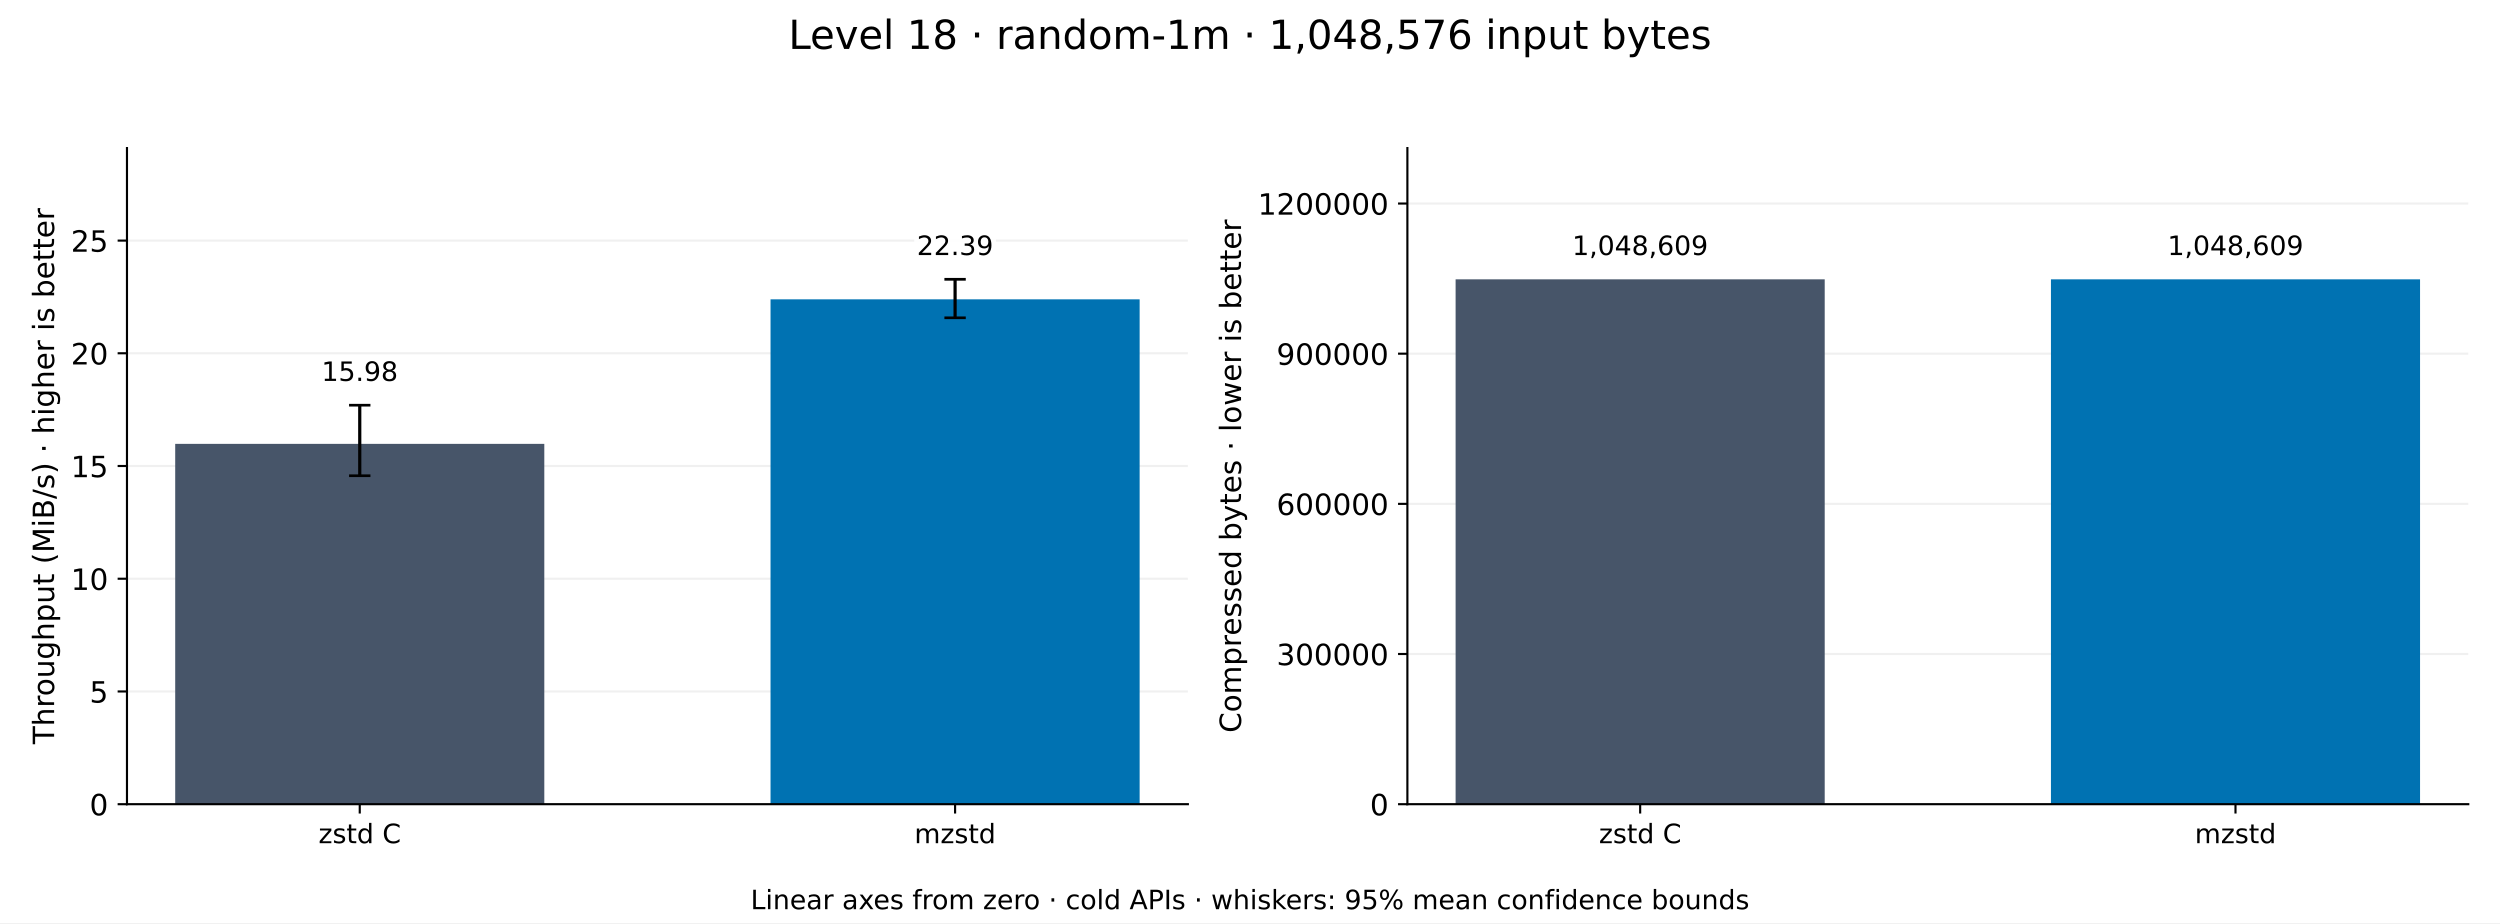
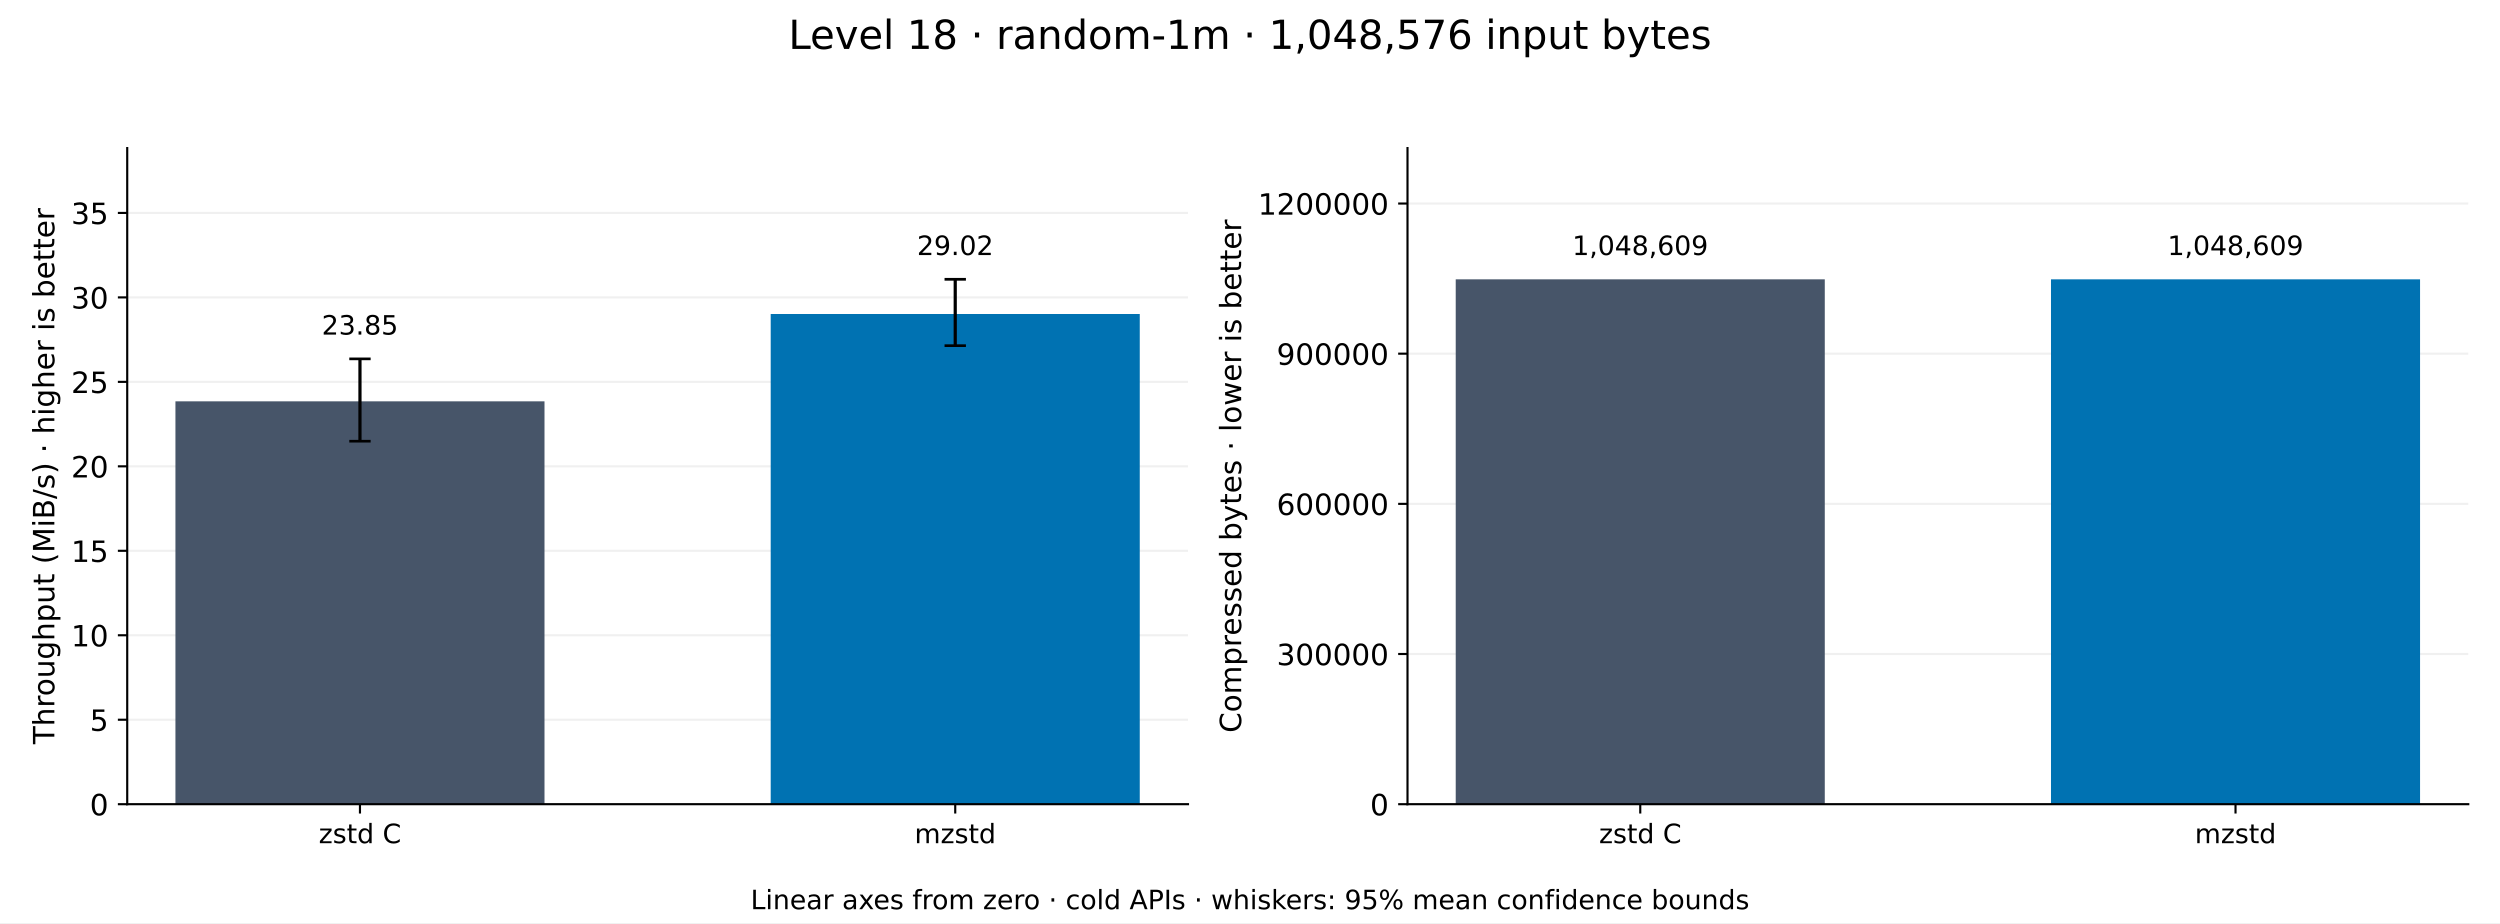
<svg xmlns="http://www.w3.org/2000/svg" xmlns:xlink="http://www.w3.org/1999/xlink" width="936pt" height="345.6pt" viewBox="0 0 936 345.6" version="1.1">
  <defs>
    <style type="text/css">*{stroke-linejoin: round; stroke-linecap: butt}</style>
  </defs>
  <g id="figure_1">
    <g id="patch_1">
      <path d="M 0 345.6 L 936 345.6 L 936 0 L 0 0 z " style="fill: #ffffff" />
    </g>
    <g id="axes_1">
      <g id="patch_2">
-         <path d="M 47.54 301.088 L 444.735 301.088 L 444.735 55.44 L 47.54 55.44 z " style="fill: #ffffff" />
+         <path d="M 47.63 301.088 L 444.78 301.088 L 444.78 55.44 L 47.63 55.44 z " style="fill: #ffffff" />
      </g>
      <g id="matplotlib.axis_1">
        <g id="xtick_1">
          <g id="line2d_1">
            <defs>
              <path id="mcbfd24ea1b" d="M 0 0 L 0 3.5 " style="stroke: #000000; stroke-width: 0.8" />
            </defs>
            <g>
-               <use xlink:href="#mcbfd24ea1b" x="134.691" y="301.088" style="stroke: #000000; stroke-width: 0.8" />
+               <use xlink:href="#mcbfd24ea1b" x="134.771" y="301.088" style="stroke: #000000; stroke-width: 0.8" />
            </g>
          </g>
          <g id="text_1">
-             <text style="font-size: 10px; font-family: 'DejaVu Sans', 'Bitstream Vera Sans', 'Computer Modern Sans Serif', 'Lucida Grande', 'Verdana', 'Geneva', 'Lucid', 'Arial', 'Helvetica', 'Avant Garde', sans-serif; text-anchor: middle" x="134.691" y="315.686" transform="rotate(-0 134.6911 315.6864)">zstd C</text>
+             <text style="font-size: 10px; font-family: 'DejaVu Sans', 'Bitstream Vera Sans', 'Computer Modern Sans Serif', 'Lucida Grande', 'Verdana', 'Geneva', 'Lucid', 'Arial', 'Helvetica', 'Avant Garde', sans-serif; text-anchor: middle" x="134.771" y="315.686" transform="rotate(-0 134.7712 315.6864)">zstd C</text>
          </g>
        </g>
        <g id="xtick_2">
          <g id="line2d_2">
            <g>
-               <use xlink:href="#mcbfd24ea1b" x="357.584" y="301.088" style="stroke: #000000; stroke-width: 0.8" />
+               <use xlink:href="#mcbfd24ea1b" x="357.639" y="301.088" style="stroke: #000000; stroke-width: 0.8" />
            </g>
          </g>
          <g id="text_2">
-             <text style="font-size: 10px; font-family: 'DejaVu Sans', 'Bitstream Vera Sans', 'Computer Modern Sans Serif', 'Lucida Grande', 'Verdana', 'Geneva', 'Lucid', 'Arial', 'Helvetica', 'Avant Garde', sans-serif; text-anchor: middle" x="357.584" y="315.686" transform="rotate(-0 357.5839 315.6864)">mzstd</text>
+             <text style="font-size: 10px; font-family: 'DejaVu Sans', 'Bitstream Vera Sans', 'Computer Modern Sans Serif', 'Lucida Grande', 'Verdana', 'Geneva', 'Lucid', 'Arial', 'Helvetica', 'Avant Garde', sans-serif; text-anchor: middle" x="357.639" y="315.686" transform="rotate(-0 357.6388 315.6864)">mzstd</text>
          </g>
        </g>
      </g>
      <g id="matplotlib.axis_2">
        <g id="ytick_1">
          <g id="line2d_3">
-             <path d="M 47.54 301.088 L 444.735 301.088 " clip-path="url(#p8812a8fbf5)" style="fill: none; stroke: #b0b0b0; stroke-opacity: 0.18; stroke-width: 0.8; stroke-linecap: square" />
+             <path d="M 47.63 301.088 L 444.78 301.088 " clip-path="url(#pbdffe51d3f)" style="fill: none; stroke: #b0b0b0; stroke-opacity: 0.18; stroke-width: 0.8; stroke-linecap: square" />
          </g>
          <g id="line2d_4">
            <defs>
              <path id="m862e928616" d="M 0 0 L -3.5 0 " style="stroke: #000000; stroke-width: 0.8" />
            </defs>
            <g>
-               <use xlink:href="#m862e928616" x="47.54" y="301.088" style="stroke: #000000; stroke-width: 0.8" />
+               <use xlink:href="#m862e928616" x="47.63" y="301.088" style="stroke: #000000; stroke-width: 0.8" />
            </g>
          </g>
          <g id="text_3">
-             <text style="font-size: 11px; font-family: 'DejaVu Sans', 'Bitstream Vera Sans', 'Computer Modern Sans Serif', 'Lucida Grande', 'Verdana', 'Geneva', 'Lucid', 'Arial', 'Helvetica', 'Avant Garde', sans-serif; text-anchor: end" x="40.54" y="305.267" transform="rotate(-0 40.54 305.2671)">0</text>
+             <text style="font-size: 11px; font-family: 'DejaVu Sans', 'Bitstream Vera Sans', 'Computer Modern Sans Serif', 'Lucida Grande', 'Verdana', 'Geneva', 'Lucid', 'Arial', 'Helvetica', 'Avant Garde', sans-serif; text-anchor: end" x="40.63" y="305.267" transform="rotate(-0 40.63 305.2671)">0</text>
          </g>
        </g>
        <g id="ytick_2">
          <g id="line2d_5">
-             <path d="M 47.54 258.884 L 444.735 258.884 " clip-path="url(#p8812a8fbf5)" style="fill: none; stroke: #b0b0b0; stroke-opacity: 0.18; stroke-width: 0.8; stroke-linecap: square" />
+             <path d="M 47.63 269.464 L 444.78 269.464 " clip-path="url(#pbdffe51d3f)" style="fill: none; stroke: #b0b0b0; stroke-opacity: 0.18; stroke-width: 0.8; stroke-linecap: square" />
          </g>
          <g id="line2d_6">
            <g>
-               <use xlink:href="#m862e928616" x="47.54" y="258.884" style="stroke: #000000; stroke-width: 0.8" />
+               <use xlink:href="#m862e928616" x="47.63" y="269.464" style="stroke: #000000; stroke-width: 0.8" />
            </g>
          </g>
          <g id="text_4">
-             <text style="font-size: 11px; font-family: 'DejaVu Sans', 'Bitstream Vera Sans', 'Computer Modern Sans Serif', 'Lucida Grande', 'Verdana', 'Geneva', 'Lucid', 'Arial', 'Helvetica', 'Avant Garde', sans-serif; text-anchor: end" x="40.54" y="263.063" transform="rotate(-0 40.54 263.0634)">5</text>
+             <text style="font-size: 11px; font-family: 'DejaVu Sans', 'Bitstream Vera Sans', 'Computer Modern Sans Serif', 'Lucida Grande', 'Verdana', 'Geneva', 'Lucid', 'Arial', 'Helvetica', 'Avant Garde', sans-serif; text-anchor: end" x="40.63" y="273.643" transform="rotate(-0 40.63 273.6432)">5</text>
          </g>
        </g>
        <g id="ytick_3">
          <g id="line2d_7">
-             <path d="M 47.54 216.681 L 444.735 216.681 " clip-path="url(#p8812a8fbf5)" style="fill: none; stroke: #b0b0b0; stroke-opacity: 0.18; stroke-width: 0.8; stroke-linecap: square" />
+             <path d="M 47.63 237.84 L 444.78 237.84 " clip-path="url(#pbdffe51d3f)" style="fill: none; stroke: #b0b0b0; stroke-opacity: 0.18; stroke-width: 0.8; stroke-linecap: square" />
          </g>
          <g id="line2d_8">
            <g>
-               <use xlink:href="#m862e928616" x="47.54" y="216.681" style="stroke: #000000; stroke-width: 0.8" />
+               <use xlink:href="#m862e928616" x="47.63" y="237.84" style="stroke: #000000; stroke-width: 0.8" />
            </g>
          </g>
          <g id="text_5">
-             <text style="font-size: 11px; font-family: 'DejaVu Sans', 'Bitstream Vera Sans', 'Computer Modern Sans Serif', 'Lucida Grande', 'Verdana', 'Geneva', 'Lucid', 'Arial', 'Helvetica', 'Avant Garde', sans-serif; text-anchor: end" x="40.54" y="220.86" transform="rotate(-0 40.54 220.8597)">10</text>
+             <text style="font-size: 11px; font-family: 'DejaVu Sans', 'Bitstream Vera Sans', 'Computer Modern Sans Serif', 'Lucida Grande', 'Verdana', 'Geneva', 'Lucid', 'Arial', 'Helvetica', 'Avant Garde', sans-serif; text-anchor: end" x="40.63" y="242.019" transform="rotate(-0 40.63 242.0193)">10</text>
          </g>
        </g>
        <g id="ytick_4">
          <g id="line2d_9">
-             <path d="M 47.54 174.477 L 444.735 174.477 " clip-path="url(#p8812a8fbf5)" style="fill: none; stroke: #b0b0b0; stroke-opacity: 0.18; stroke-width: 0.8; stroke-linecap: square" />
+             <path d="M 47.63 206.216 L 444.78 206.216 " clip-path="url(#pbdffe51d3f)" style="fill: none; stroke: #b0b0b0; stroke-opacity: 0.18; stroke-width: 0.8; stroke-linecap: square" />
          </g>
          <g id="line2d_10">
            <g>
-               <use xlink:href="#m862e928616" x="47.54" y="174.477" style="stroke: #000000; stroke-width: 0.8" />
+               <use xlink:href="#m862e928616" x="47.63" y="206.216" style="stroke: #000000; stroke-width: 0.8" />
            </g>
          </g>
          <g id="text_6">
-             <text style="font-size: 11px; font-family: 'DejaVu Sans', 'Bitstream Vera Sans', 'Computer Modern Sans Serif', 'Lucida Grande', 'Verdana', 'Geneva', 'Lucid', 'Arial', 'Helvetica', 'Avant Garde', sans-serif; text-anchor: end" x="40.54" y="178.656" transform="rotate(-0 40.54 178.6559)">15</text>
+             <text style="font-size: 11px; font-family: 'DejaVu Sans', 'Bitstream Vera Sans', 'Computer Modern Sans Serif', 'Lucida Grande', 'Verdana', 'Geneva', 'Lucid', 'Arial', 'Helvetica', 'Avant Garde', sans-serif; text-anchor: end" x="40.63" y="210.395" transform="rotate(-0 40.63 210.3954)">15</text>
          </g>
        </g>
        <g id="ytick_5">
          <g id="line2d_11">
-             <path d="M 47.54 132.273 L 444.735 132.273 " clip-path="url(#p8812a8fbf5)" style="fill: none; stroke: #b0b0b0; stroke-opacity: 0.18; stroke-width: 0.8; stroke-linecap: square" />
+             <path d="M 47.63 174.592 L 444.78 174.592 " clip-path="url(#pbdffe51d3f)" style="fill: none; stroke: #b0b0b0; stroke-opacity: 0.18; stroke-width: 0.8; stroke-linecap: square" />
          </g>
          <g id="line2d_12">
            <g>
-               <use xlink:href="#m862e928616" x="47.54" y="132.273" style="stroke: #000000; stroke-width: 0.8" />
+               <use xlink:href="#m862e928616" x="47.63" y="174.592" style="stroke: #000000; stroke-width: 0.8" />
            </g>
          </g>
          <g id="text_7">
-             <text style="font-size: 11px; font-family: 'DejaVu Sans', 'Bitstream Vera Sans', 'Computer Modern Sans Serif', 'Lucida Grande', 'Verdana', 'Geneva', 'Lucid', 'Arial', 'Helvetica', 'Avant Garde', sans-serif; text-anchor: end" x="40.54" y="136.452" transform="rotate(-0 40.54 136.4522)">20</text>
+             <text style="font-size: 11px; font-family: 'DejaVu Sans', 'Bitstream Vera Sans', 'Computer Modern Sans Serif', 'Lucida Grande', 'Verdana', 'Geneva', 'Lucid', 'Arial', 'Helvetica', 'Avant Garde', sans-serif; text-anchor: end" x="40.63" y="178.772" transform="rotate(-0 40.63 178.7715)">20</text>
          </g>
        </g>
        <g id="ytick_6">
          <g id="line2d_13">
-             <path d="M 47.54 90.069 L 444.735 90.069 " clip-path="url(#p8812a8fbf5)" style="fill: none; stroke: #b0b0b0; stroke-opacity: 0.18; stroke-width: 0.8; stroke-linecap: square" />
+             <path d="M 47.63 142.969 L 444.78 142.969 " clip-path="url(#pbdffe51d3f)" style="fill: none; stroke: #b0b0b0; stroke-opacity: 0.18; stroke-width: 0.8; stroke-linecap: square" />
          </g>
          <g id="line2d_14">
            <g>
-               <use xlink:href="#m862e928616" x="47.54" y="90.069" style="stroke: #000000; stroke-width: 0.8" />
+               <use xlink:href="#m862e928616" x="47.63" y="142.969" style="stroke: #000000; stroke-width: 0.8" />
            </g>
          </g>
          <g id="text_8">
-             <text style="font-size: 11px; font-family: 'DejaVu Sans', 'Bitstream Vera Sans', 'Computer Modern Sans Serif', 'Lucida Grande', 'Verdana', 'Geneva', 'Lucid', 'Arial', 'Helvetica', 'Avant Garde', sans-serif; text-anchor: end" x="40.54" y="94.248" transform="rotate(-0 40.54 94.24846)">25</text>
-           </g>
-         </g>
-         <g id="text_9">
-           <text style="font-size: 11px; font-family: 'DejaVu Sans', 'Bitstream Vera Sans', 'Computer Modern Sans Serif', 'Lucida Grande', 'Verdana', 'Geneva', 'Lucid', 'Arial', 'Helvetica', 'Avant Garde', sans-serif; text-anchor: middle" x="20.255" y="178.264" transform="rotate(-90 20.25484 178.264)">Throughput (MiB/s) · higher is better</text>
+             <text style="font-size: 11px; font-family: 'DejaVu Sans', 'Bitstream Vera Sans', 'Computer Modern Sans Serif', 'Lucida Grande', 'Verdana', 'Geneva', 'Lucid', 'Arial', 'Helvetica', 'Avant Garde', sans-serif; text-anchor: end" x="40.63" y="147.148" transform="rotate(-0 40.63 147.1476)">25</text>
+           </g>
+         </g>
+         <g id="ytick_7">
+           <g id="line2d_15">
+             <path d="M 47.63 111.345 L 444.78 111.345 " clip-path="url(#pbdffe51d3f)" style="fill: none; stroke: #b0b0b0; stroke-opacity: 0.18; stroke-width: 0.8; stroke-linecap: square" />
+           </g>
+           <g id="line2d_16">
+             <g>
+               <use xlink:href="#m862e928616" x="47.63" y="111.345" style="stroke: #000000; stroke-width: 0.8" />
+             </g>
+           </g>
+           <g id="text_9">
+             <text style="font-size: 11px; font-family: 'DejaVu Sans', 'Bitstream Vera Sans', 'Computer Modern Sans Serif', 'Lucida Grande', 'Verdana', 'Geneva', 'Lucid', 'Arial', 'Helvetica', 'Avant Garde', sans-serif; text-anchor: end" x="40.63" y="115.524" transform="rotate(-0 40.63 115.5237)">30</text>
+           </g>
+         </g>
+         <g id="ytick_8">
+           <g id="line2d_17">
+             <path d="M 47.63 79.721 L 444.78 79.721 " clip-path="url(#pbdffe51d3f)" style="fill: none; stroke: #b0b0b0; stroke-opacity: 0.18; stroke-width: 0.8; stroke-linecap: square" />
+           </g>
+           <g id="line2d_18">
+             <g>
+               <use xlink:href="#m862e928616" x="47.63" y="79.721" style="stroke: #000000; stroke-width: 0.8" />
+             </g>
+           </g>
+           <g id="text_10">
+             <text style="font-size: 11px; font-family: 'DejaVu Sans', 'Bitstream Vera Sans', 'Computer Modern Sans Serif', 'Lucida Grande', 'Verdana', 'Geneva', 'Lucid', 'Arial', 'Helvetica', 'Avant Garde', sans-serif; text-anchor: end" x="40.63" y="83.9" transform="rotate(-0 40.63 83.89985)">35</text>
+           </g>
+         </g>
+         <g id="text_11">
+           <text style="font-size: 11px; font-family: 'DejaVu Sans', 'Bitstream Vera Sans', 'Computer Modern Sans Serif', 'Lucida Grande', 'Verdana', 'Geneva', 'Lucid', 'Arial', 'Helvetica', 'Avant Garde', sans-serif; text-anchor: middle" x="20.345" y="178.264" transform="rotate(-90 20.34484 178.264)">Throughput (MiB/s) · higher is better</text>
        </g>
      </g>
      <g id="patch_3">
-         <path d="M 65.594 301.088 L 203.788 301.088 L 203.788 166.172 L 65.594 166.172 z " clip-path="url(#p8812a8fbf5)" style="fill: #475569" />
+         <path d="M 65.682 301.088 L 203.86 301.088 L 203.86 150.248 L 65.682 150.248 z " clip-path="url(#pbdffe51d3f)" style="fill: #475569" />
      </g>
      <g id="patch_4">
-         <path d="M 288.487 301.088 L 426.681 301.088 L 426.681 112.069 L 288.487 112.069 z " clip-path="url(#p8812a8fbf5)" style="fill: #0072b2" />
+         <path d="M 288.55 301.088 L 426.728 301.088 L 426.728 117.563 L 288.55 117.563 z " clip-path="url(#pbdffe51d3f)" style="fill: #0072b2" />
      </g>
      <g id="LineCollection_1">
-         <path d="M 134.691 178.106 L 134.691 151.704 " clip-path="url(#p8812a8fbf5)" style="fill: none; stroke: #000000; stroke-width: 1.2" />
-         <path d="M 357.584 118.973 L 357.584 104.57 " clip-path="url(#p8812a8fbf5)" style="fill: none; stroke: #000000; stroke-width: 1.2" />
-       </g>
-       <g id="line2d_15">
+         <path d="M 134.771 165.19 L 134.771 134.358 " clip-path="url(#pbdffe51d3f)" style="fill: none; stroke: #000000; stroke-width: 1.2" />
+         <path d="M 357.639 129.427 L 357.639 104.57 " clip-path="url(#pbdffe51d3f)" style="fill: none; stroke: #000000; stroke-width: 1.2" />
+       </g>
+       <g id="line2d_19">
        <defs>
          <path id="mf7f69e77f0" d="M 4 0 L -4 -0 " style="stroke: #000000" />
        </defs>
-         <g clip-path="url(#p8812a8fbf5)">
-           <use xlink:href="#mf7f69e77f0" x="134.691" y="178.106" style="fill: #1f77b4; stroke: #000000" />
-           <use xlink:href="#mf7f69e77f0" x="357.584" y="118.973" style="fill: #1f77b4; stroke: #000000" />
-         </g>
-       </g>
-       <g id="line2d_16">
-         <g clip-path="url(#p8812a8fbf5)">
-           <use xlink:href="#mf7f69e77f0" x="134.691" y="151.704" style="fill: #1f77b4; stroke: #000000" />
-           <use xlink:href="#mf7f69e77f0" x="357.584" y="104.57" style="fill: #1f77b4; stroke: #000000" />
+         <g clip-path="url(#pbdffe51d3f)">
+           <use xlink:href="#mf7f69e77f0" x="134.771" y="165.19" style="fill: #1f77b4; stroke: #000000" />
+           <use xlink:href="#mf7f69e77f0" x="357.639" y="129.427" style="fill: #1f77b4; stroke: #000000" />
+         </g>
+       </g>
+       <g id="line2d_20">
+         <g clip-path="url(#pbdffe51d3f)">
+           <use xlink:href="#mf7f69e77f0" x="134.771" y="134.358" style="fill: #1f77b4; stroke: #000000" />
+           <use xlink:href="#mf7f69e77f0" x="357.639" y="104.57" style="fill: #1f77b4; stroke: #000000" />
        </g>
      </g>
      <g id="patch_5">
-         <path d="M 47.54 301.088 L 47.54 55.44 " style="fill: none; stroke: #000000; stroke-width: 0.8; stroke-linejoin: miter; stroke-linecap: square" />
+         <path d="M 47.63 301.088 L 47.63 55.44 " style="fill: none; stroke: #000000; stroke-width: 0.8; stroke-linejoin: miter; stroke-linecap: square" />
      </g>
      <g id="patch_6">
-         <path d="M 47.54 301.088 L 444.735 301.088 " style="fill: none; stroke: #000000; stroke-width: 0.8; stroke-linejoin: miter; stroke-linecap: square" />
-       </g>
-       <g id="text_10">
+         <path d="M 47.63 301.088 L 444.78 301.088 " style="fill: none; stroke: #000000; stroke-width: 0.8; stroke-linejoin: miter; stroke-linecap: square" />
+       </g>
+       <g id="text_12">
        <g id="patch_7">
-           <path d="M 119.377 145.704 L 150.005 145.704 L 150.005 134.025 L 119.377 134.025 z " style="fill: #ffffff; opacity: 0.9" />
-         </g>
-         <text style="font-size: 10px; font-family: 'DejaVu Sans', 'Bitstream Vera Sans', 'Computer Modern Sans Serif', 'Lucida Grande', 'Verdana', 'Geneva', 'Lucid', 'Arial', 'Helvetica', 'Avant Garde', sans-serif; text-anchor: middle" x="134.691" y="142.624" transform="rotate(-0 134.6911 142.6239)">15.98</text>
-       </g>
-       <g id="text_11">
+           <path d="M 119.457 128.358 L 150.085 128.358 L 150.085 116.68 L 119.457 116.68 z " style="fill: #ffffff; opacity: 0.9" />
+         </g>
+         <text style="font-size: 10px; font-family: 'DejaVu Sans', 'Bitstream Vera Sans', 'Computer Modern Sans Serif', 'Lucida Grande', 'Verdana', 'Geneva', 'Lucid', 'Arial', 'Helvetica', 'Avant Garde', sans-serif; text-anchor: middle" x="134.771" y="125.278" transform="rotate(-0 134.7712 125.2783)">23.85</text>
+       </g>
+       <g id="text_13">
        <g id="patch_8">
-           <path d="M 342.27 98.57 L 372.898 98.57 L 372.898 86.891 L 342.27 86.891 z " style="fill: #ffffff; opacity: 0.9" />
-         </g>
-         <text style="font-size: 10px; font-family: 'DejaVu Sans', 'Bitstream Vera Sans', 'Computer Modern Sans Serif', 'Lucida Grande', 'Verdana', 'Geneva', 'Lucid', 'Arial', 'Helvetica', 'Avant Garde', sans-serif; text-anchor: middle" x="357.584" y="95.49" transform="rotate(-0 357.5839 95.48991)">22.39</text>
+           <path d="M 342.325 98.57 L 372.953 98.57 L 372.953 86.891 L 342.325 86.891 z " style="fill: #ffffff; opacity: 0.9" />
+         </g>
+         <text style="font-size: 10px; font-family: 'DejaVu Sans', 'Bitstream Vera Sans', 'Computer Modern Sans Serif', 'Lucida Grande', 'Verdana', 'Geneva', 'Lucid', 'Arial', 'Helvetica', 'Avant Garde', sans-serif; text-anchor: middle" x="357.639" y="95.49" transform="rotate(-0 357.6388 95.48991)">29.02</text>
      </g>
    </g>
    <g id="axes_2">
      <g id="patch_9">
-         <path d="M 526.925 301.088 L 924.12 301.088 L 924.12 55.44 L 526.925 55.44 z " style="fill: #ffffff" />
+         <path d="M 526.97 301.088 L 924.12 301.088 L 924.12 55.44 L 526.97 55.44 z " style="fill: #ffffff" />
      </g>
      <g id="matplotlib.axis_3">
        <g id="xtick_3">
-           <g id="line2d_17">
-             <g>
-               <use xlink:href="#mcbfd24ea1b" x="614.076" y="301.088" style="stroke: #000000; stroke-width: 0.8" />
-             </g>
-           </g>
-           <g id="text_12">
-             <text style="font-size: 10px; font-family: 'DejaVu Sans', 'Bitstream Vera Sans', 'Computer Modern Sans Serif', 'Lucida Grande', 'Verdana', 'Geneva', 'Lucid', 'Arial', 'Helvetica', 'Avant Garde', sans-serif; text-anchor: middle" x="614.076" y="315.686" transform="rotate(-0 614.0761 315.6864)">zstd C</text>
+           <g id="line2d_21">
+             <g>
+               <use xlink:href="#mcbfd24ea1b" x="614.111" y="301.088" style="stroke: #000000; stroke-width: 0.8" />
+             </g>
+           </g>
+           <g id="text_14">
+             <text style="font-size: 10px; font-family: 'DejaVu Sans', 'Bitstream Vera Sans', 'Computer Modern Sans Serif', 'Lucida Grande', 'Verdana', 'Geneva', 'Lucid', 'Arial', 'Helvetica', 'Avant Garde', sans-serif; text-anchor: middle" x="614.111" y="315.686" transform="rotate(-0 614.1112 315.6864)">zstd C</text>
          </g>
        </g>
        <g id="xtick_4">
-           <g id="line2d_18">
-             <g>
-               <use xlink:href="#mcbfd24ea1b" x="836.969" y="301.088" style="stroke: #000000; stroke-width: 0.8" />
-             </g>
-           </g>
-           <g id="text_13">
-             <text style="font-size: 10px; font-family: 'DejaVu Sans', 'Bitstream Vera Sans', 'Computer Modern Sans Serif', 'Lucida Grande', 'Verdana', 'Geneva', 'Lucid', 'Arial', 'Helvetica', 'Avant Garde', sans-serif; text-anchor: middle" x="836.969" y="315.686" transform="rotate(-0 836.9689 315.6864)">mzstd</text>
+           <g id="line2d_22">
+             <g>
+               <use xlink:href="#mcbfd24ea1b" x="836.979" y="301.088" style="stroke: #000000; stroke-width: 0.8" />
+             </g>
+           </g>
+           <g id="text_15">
+             <text style="font-size: 10px; font-family: 'DejaVu Sans', 'Bitstream Vera Sans', 'Computer Modern Sans Serif', 'Lucida Grande', 'Verdana', 'Geneva', 'Lucid', 'Arial', 'Helvetica', 'Avant Garde', sans-serif; text-anchor: middle" x="836.979" y="315.686" transform="rotate(-0 836.9788 315.6864)">mzstd</text>
          </g>
        </g>
      </g>
      <g id="matplotlib.axis_4">
-         <g id="ytick_7">
-           <g id="line2d_19">
-             <path d="M 526.925 301.088 L 924.12 301.088 " clip-path="url(#pcda4fe5c03)" style="fill: none; stroke: #b0b0b0; stroke-opacity: 0.18; stroke-width: 0.8; stroke-linecap: square" />
-           </g>
-           <g id="line2d_20">
-             <g>
-               <use xlink:href="#m862e928616" x="526.925" y="301.088" style="stroke: #000000; stroke-width: 0.8" />
-             </g>
-           </g>
-           <g id="text_14">
-             <text style="font-size: 11px; font-family: 'DejaVu Sans', 'Bitstream Vera Sans', 'Computer Modern Sans Serif', 'Lucida Grande', 'Verdana', 'Geneva', 'Lucid', 'Arial', 'Helvetica', 'Avant Garde', sans-serif; text-anchor: end" x="519.925" y="305.267" transform="rotate(-0 519.925 305.2671)">0</text>
-           </g>
-         </g>
-         <g id="ytick_8">
-           <g id="line2d_21">
-             <path d="M 526.925 244.865 L 924.12 244.865 " clip-path="url(#pcda4fe5c03)" style="fill: none; stroke: #b0b0b0; stroke-opacity: 0.18; stroke-width: 0.8; stroke-linecap: square" />
-           </g>
-           <g id="line2d_22">
-             <g>
-               <use xlink:href="#m862e928616" x="526.925" y="244.865" style="stroke: #000000; stroke-width: 0.8" />
-             </g>
-           </g>
-           <g id="text_15">
-             <text style="font-size: 11px; font-family: 'DejaVu Sans', 'Bitstream Vera Sans', 'Computer Modern Sans Serif', 'Lucida Grande', 'Verdana', 'Geneva', 'Lucid', 'Arial', 'Helvetica', 'Avant Garde', sans-serif; text-anchor: end" x="519.925" y="249.045" transform="rotate(-0 519.925 249.0445)">300000</text>
-           </g>
-         </g>
        <g id="ytick_9">
          <g id="line2d_23">
-             <path d="M 526.925 188.643 L 924.12 188.643 " clip-path="url(#pcda4fe5c03)" style="fill: none; stroke: #b0b0b0; stroke-opacity: 0.18; stroke-width: 0.8; stroke-linecap: square" />
+             <path d="M 526.97 301.088 L 924.12 301.088 " clip-path="url(#p28f1f4fded)" style="fill: none; stroke: #b0b0b0; stroke-opacity: 0.18; stroke-width: 0.8; stroke-linecap: square" />
          </g>
          <g id="line2d_24">
            <g>
-               <use xlink:href="#m862e928616" x="526.925" y="188.643" style="stroke: #000000; stroke-width: 0.8" />
+               <use xlink:href="#m862e928616" x="526.97" y="301.088" style="stroke: #000000; stroke-width: 0.8" />
            </g>
          </g>
          <g id="text_16">
-             <text style="font-size: 11px; font-family: 'DejaVu Sans', 'Bitstream Vera Sans', 'Computer Modern Sans Serif', 'Lucida Grande', 'Verdana', 'Geneva', 'Lucid', 'Arial', 'Helvetica', 'Avant Garde', sans-serif; text-anchor: end" x="519.925" y="192.822" transform="rotate(-0 519.925 192.8219)">600000</text>
+             <text style="font-size: 11px; font-family: 'DejaVu Sans', 'Bitstream Vera Sans', 'Computer Modern Sans Serif', 'Lucida Grande', 'Verdana', 'Geneva', 'Lucid', 'Arial', 'Helvetica', 'Avant Garde', sans-serif; text-anchor: end" x="519.97" y="305.267" transform="rotate(-0 519.97 305.2671)">0</text>
          </g>
        </g>
        <g id="ytick_10">
          <g id="line2d_25">
-             <path d="M 526.925 132.42 L 924.12 132.42 " clip-path="url(#pcda4fe5c03)" style="fill: none; stroke: #b0b0b0; stroke-opacity: 0.18; stroke-width: 0.8; stroke-linecap: square" />
+             <path d="M 526.97 244.865 L 924.12 244.865 " clip-path="url(#p28f1f4fded)" style="fill: none; stroke: #b0b0b0; stroke-opacity: 0.18; stroke-width: 0.8; stroke-linecap: square" />
          </g>
          <g id="line2d_26">
            <g>
-               <use xlink:href="#m862e928616" x="526.925" y="132.42" style="stroke: #000000; stroke-width: 0.8" />
+               <use xlink:href="#m862e928616" x="526.97" y="244.865" style="stroke: #000000; stroke-width: 0.8" />
            </g>
          </g>
          <g id="text_17">
-             <text style="font-size: 11px; font-family: 'DejaVu Sans', 'Bitstream Vera Sans', 'Computer Modern Sans Serif', 'Lucida Grande', 'Verdana', 'Geneva', 'Lucid', 'Arial', 'Helvetica', 'Avant Garde', sans-serif; text-anchor: end" x="519.925" y="136.599" transform="rotate(-0 519.925 136.5994)">900000</text>
+             <text style="font-size: 11px; font-family: 'DejaVu Sans', 'Bitstream Vera Sans', 'Computer Modern Sans Serif', 'Lucida Grande', 'Verdana', 'Geneva', 'Lucid', 'Arial', 'Helvetica', 'Avant Garde', sans-serif; text-anchor: end" x="519.97" y="249.045" transform="rotate(-0 519.97 249.0445)">300000</text>
          </g>
        </g>
        <g id="ytick_11">
          <g id="line2d_27">
-             <path d="M 526.925 76.198 L 924.12 76.198 " clip-path="url(#pcda4fe5c03)" style="fill: none; stroke: #b0b0b0; stroke-opacity: 0.18; stroke-width: 0.8; stroke-linecap: square" />
+             <path d="M 526.97 188.643 L 924.12 188.643 " clip-path="url(#p28f1f4fded)" style="fill: none; stroke: #b0b0b0; stroke-opacity: 0.18; stroke-width: 0.8; stroke-linecap: square" />
          </g>
          <g id="line2d_28">
            <g>
-               <use xlink:href="#m862e928616" x="526.925" y="76.198" style="stroke: #000000; stroke-width: 0.8" />
+               <use xlink:href="#m862e928616" x="526.97" y="188.643" style="stroke: #000000; stroke-width: 0.8" />
            </g>
          </g>
          <g id="text_18">
-             <text style="font-size: 11px; font-family: 'DejaVu Sans', 'Bitstream Vera Sans', 'Computer Modern Sans Serif', 'Lucida Grande', 'Verdana', 'Geneva', 'Lucid', 'Arial', 'Helvetica', 'Avant Garde', sans-serif; text-anchor: end" x="519.925" y="80.377" transform="rotate(-0 519.925 80.37676)">1200000</text>
-           </g>
-         </g>
-         <g id="text_19">
-           <text style="font-size: 11px; font-family: 'DejaVu Sans', 'Bitstream Vera Sans', 'Computer Modern Sans Serif', 'Lucida Grande', 'Verdana', 'Geneva', 'Lucid', 'Arial', 'Helvetica', 'Avant Garde', sans-serif; text-anchor: middle" x="464.646" y="178.264" transform="rotate(-90 464.6461 178.264)">Compressed bytes · lower is better</text>
+             <text style="font-size: 11px; font-family: 'DejaVu Sans', 'Bitstream Vera Sans', 'Computer Modern Sans Serif', 'Lucida Grande', 'Verdana', 'Geneva', 'Lucid', 'Arial', 'Helvetica', 'Avant Garde', sans-serif; text-anchor: end" x="519.97" y="192.822" transform="rotate(-0 519.97 192.8219)">600000</text>
+           </g>
+         </g>
+         <g id="ytick_12">
+           <g id="line2d_29">
+             <path d="M 526.97 132.42 L 924.12 132.42 " clip-path="url(#p28f1f4fded)" style="fill: none; stroke: #b0b0b0; stroke-opacity: 0.18; stroke-width: 0.8; stroke-linecap: square" />
+           </g>
+           <g id="line2d_30">
+             <g>
+               <use xlink:href="#m862e928616" x="526.97" y="132.42" style="stroke: #000000; stroke-width: 0.8" />
+             </g>
+           </g>
+           <g id="text_19">
+             <text style="font-size: 11px; font-family: 'DejaVu Sans', 'Bitstream Vera Sans', 'Computer Modern Sans Serif', 'Lucida Grande', 'Verdana', 'Geneva', 'Lucid', 'Arial', 'Helvetica', 'Avant Garde', sans-serif; text-anchor: end" x="519.97" y="136.599" transform="rotate(-0 519.97 136.5994)">900000</text>
+           </g>
+         </g>
+         <g id="ytick_13">
+           <g id="line2d_31">
+             <path d="M 526.97 76.198 L 924.12 76.198 " clip-path="url(#p28f1f4fded)" style="fill: none; stroke: #b0b0b0; stroke-opacity: 0.18; stroke-width: 0.8; stroke-linecap: square" />
+           </g>
+           <g id="line2d_32">
+             <g>
+               <use xlink:href="#m862e928616" x="526.97" y="76.198" style="stroke: #000000; stroke-width: 0.8" />
+             </g>
+           </g>
+           <g id="text_20">
+             <text style="font-size: 11px; font-family: 'DejaVu Sans', 'Bitstream Vera Sans', 'Computer Modern Sans Serif', 'Lucida Grande', 'Verdana', 'Geneva', 'Lucid', 'Arial', 'Helvetica', 'Avant Garde', sans-serif; text-anchor: end" x="519.97" y="80.377" transform="rotate(-0 519.97 80.37676)">1200000</text>
+           </g>
+         </g>
+         <g id="text_21">
+           <text style="font-size: 11px; font-family: 'DejaVu Sans', 'Bitstream Vera Sans', 'Computer Modern Sans Serif', 'Lucida Grande', 'Verdana', 'Geneva', 'Lucid', 'Arial', 'Helvetica', 'Avant Garde', sans-serif; text-anchor: middle" x="464.691" y="178.264" transform="rotate(-90 464.6911 178.264)">Compressed bytes · lower is better</text>
        </g>
      </g>
      <g id="patch_10">
-         <path d="M 544.979 301.088 L 683.173 301.088 L 683.173 104.57 L 544.979 104.57 z " clip-path="url(#pcda4fe5c03)" style="fill: #475569" />
+         <path d="M 545.022 301.088 L 683.2 301.088 L 683.2 104.57 L 545.022 104.57 z " clip-path="url(#p28f1f4fded)" style="fill: #475569" />
      </g>
      <g id="patch_11">
-         <path d="M 767.872 301.088 L 906.066 301.088 L 906.066 104.57 L 767.872 104.57 z " clip-path="url(#pcda4fe5c03)" style="fill: #0072b2" />
+         <path d="M 767.89 301.088 L 906.068 301.088 L 906.068 104.57 L 767.89 104.57 z " clip-path="url(#p28f1f4fded)" style="fill: #0072b2" />
      </g>
      <g id="patch_12">
-         <path d="M 526.925 301.088 L 526.925 55.44 " style="fill: none; stroke: #000000; stroke-width: 0.8; stroke-linejoin: miter; stroke-linecap: square" />
+         <path d="M 526.97 301.088 L 526.97 55.44 " style="fill: none; stroke: #000000; stroke-width: 0.8; stroke-linejoin: miter; stroke-linecap: square" />
      </g>
      <g id="patch_13">
-         <path d="M 526.925 301.088 L 924.12 301.088 " style="fill: none; stroke: #000000; stroke-width: 0.8; stroke-linejoin: miter; stroke-linecap: square" />
-       </g>
-       <g id="text_20">
+         <path d="M 526.97 301.088 L 924.12 301.088 " style="fill: none; stroke: #000000; stroke-width: 0.8; stroke-linejoin: miter; stroke-linecap: square" />
+       </g>
+       <g id="text_22">
        <g id="patch_14">
-           <path d="M 587.629 98.57 L 640.523 98.57 L 640.523 86.891 L 587.629 86.891 z " style="fill: #ffffff; opacity: 0.9" />
-         </g>
-         <text style="font-size: 10px; font-family: 'DejaVu Sans', 'Bitstream Vera Sans', 'Computer Modern Sans Serif', 'Lucida Grande', 'Verdana', 'Geneva', 'Lucid', 'Arial', 'Helvetica', 'Avant Garde', sans-serif; text-anchor: middle" x="614.076" y="95.49" transform="rotate(-0 614.0761 95.48991)">1,048,609</text>
-       </g>
-       <g id="text_21">
+           <path d="M 587.664 98.57 L 640.558 98.57 L 640.558 86.891 L 587.664 86.891 z " style="fill: #ffffff; opacity: 0.9" />
+         </g>
+         <text style="font-size: 10px; font-family: 'DejaVu Sans', 'Bitstream Vera Sans', 'Computer Modern Sans Serif', 'Lucida Grande', 'Verdana', 'Geneva', 'Lucid', 'Arial', 'Helvetica', 'Avant Garde', sans-serif; text-anchor: middle" x="614.111" y="95.49" transform="rotate(-0 614.1112 95.48991)">1,048,609</text>
+       </g>
+       <g id="text_23">
        <g id="patch_15">
-           <path d="M 810.522 98.57 L 863.416 98.57 L 863.416 86.891 L 810.522 86.891 z " style="fill: #ffffff; opacity: 0.9" />
-         </g>
-         <text style="font-size: 10px; font-family: 'DejaVu Sans', 'Bitstream Vera Sans', 'Computer Modern Sans Serif', 'Lucida Grande', 'Verdana', 'Geneva', 'Lucid', 'Arial', 'Helvetica', 'Avant Garde', sans-serif; text-anchor: middle" x="836.969" y="95.49" transform="rotate(-0 836.9689 95.48991)">1,048,609</text>
-       </g>
-     </g>
-     <g id="text_22">
+           <path d="M 810.532 98.57 L 863.426 98.57 L 863.426 86.891 L 810.532 86.891 z " style="fill: #ffffff; opacity: 0.9" />
+         </g>
+         <text style="font-size: 10px; font-family: 'DejaVu Sans', 'Bitstream Vera Sans', 'Computer Modern Sans Serif', 'Lucida Grande', 'Verdana', 'Geneva', 'Lucid', 'Arial', 'Helvetica', 'Avant Garde', sans-serif; text-anchor: middle" x="836.979" y="95.49" transform="rotate(-0 836.9788 95.48991)">1,048,609</text>
+       </g>
+     </g>
+     <g id="text_24">
      <text style="font-size: 15px; font-family: 'DejaVu Sans', 'Bitstream Vera Sans', 'Computer Modern Sans Serif', 'Lucida Grande', 'Verdana', 'Geneva', 'Lucid', 'Arial', 'Helvetica', 'Avant Garde', sans-serif; text-anchor: middle" x="468" y="18.31" transform="rotate(-0 468 18.30966)">Level 18 · random-1m · 1,048,576 input bytes</text>
    </g>
-     <g id="text_23">
+     <g id="text_25">
      <text style="font-size: 10px; font-family: 'DejaVu Sans', 'Bitstream Vera Sans', 'Computer Modern Sans Serif', 'Lucida Grande', 'Verdana', 'Geneva', 'Lucid', 'Arial', 'Helvetica', 'Avant Garde', sans-serif; text-anchor: middle" x="468" y="340.416" transform="rotate(-0 468 340.416)">Linear axes from zero · cold APIs · whiskers: 95% mean confidence bounds</text>
    </g>
  </g>
  <defs>
-     <clipPath id="p8812a8fbf5">
-       <rect x="47.54" y="55.44" width="397.195" height="245.648" />
+     <clipPath id="pbdffe51d3f">
+       <rect x="47.63" y="55.44" width="397.15" height="245.648" />
    </clipPath>
-     <clipPath id="pcda4fe5c03">
-       <rect x="526.925" y="55.44" width="397.195" height="245.648" />
+     <clipPath id="p28f1f4fded">
+       <rect x="526.97" y="55.44" width="397.15" height="245.648" />
    </clipPath>
  </defs>
</svg>
